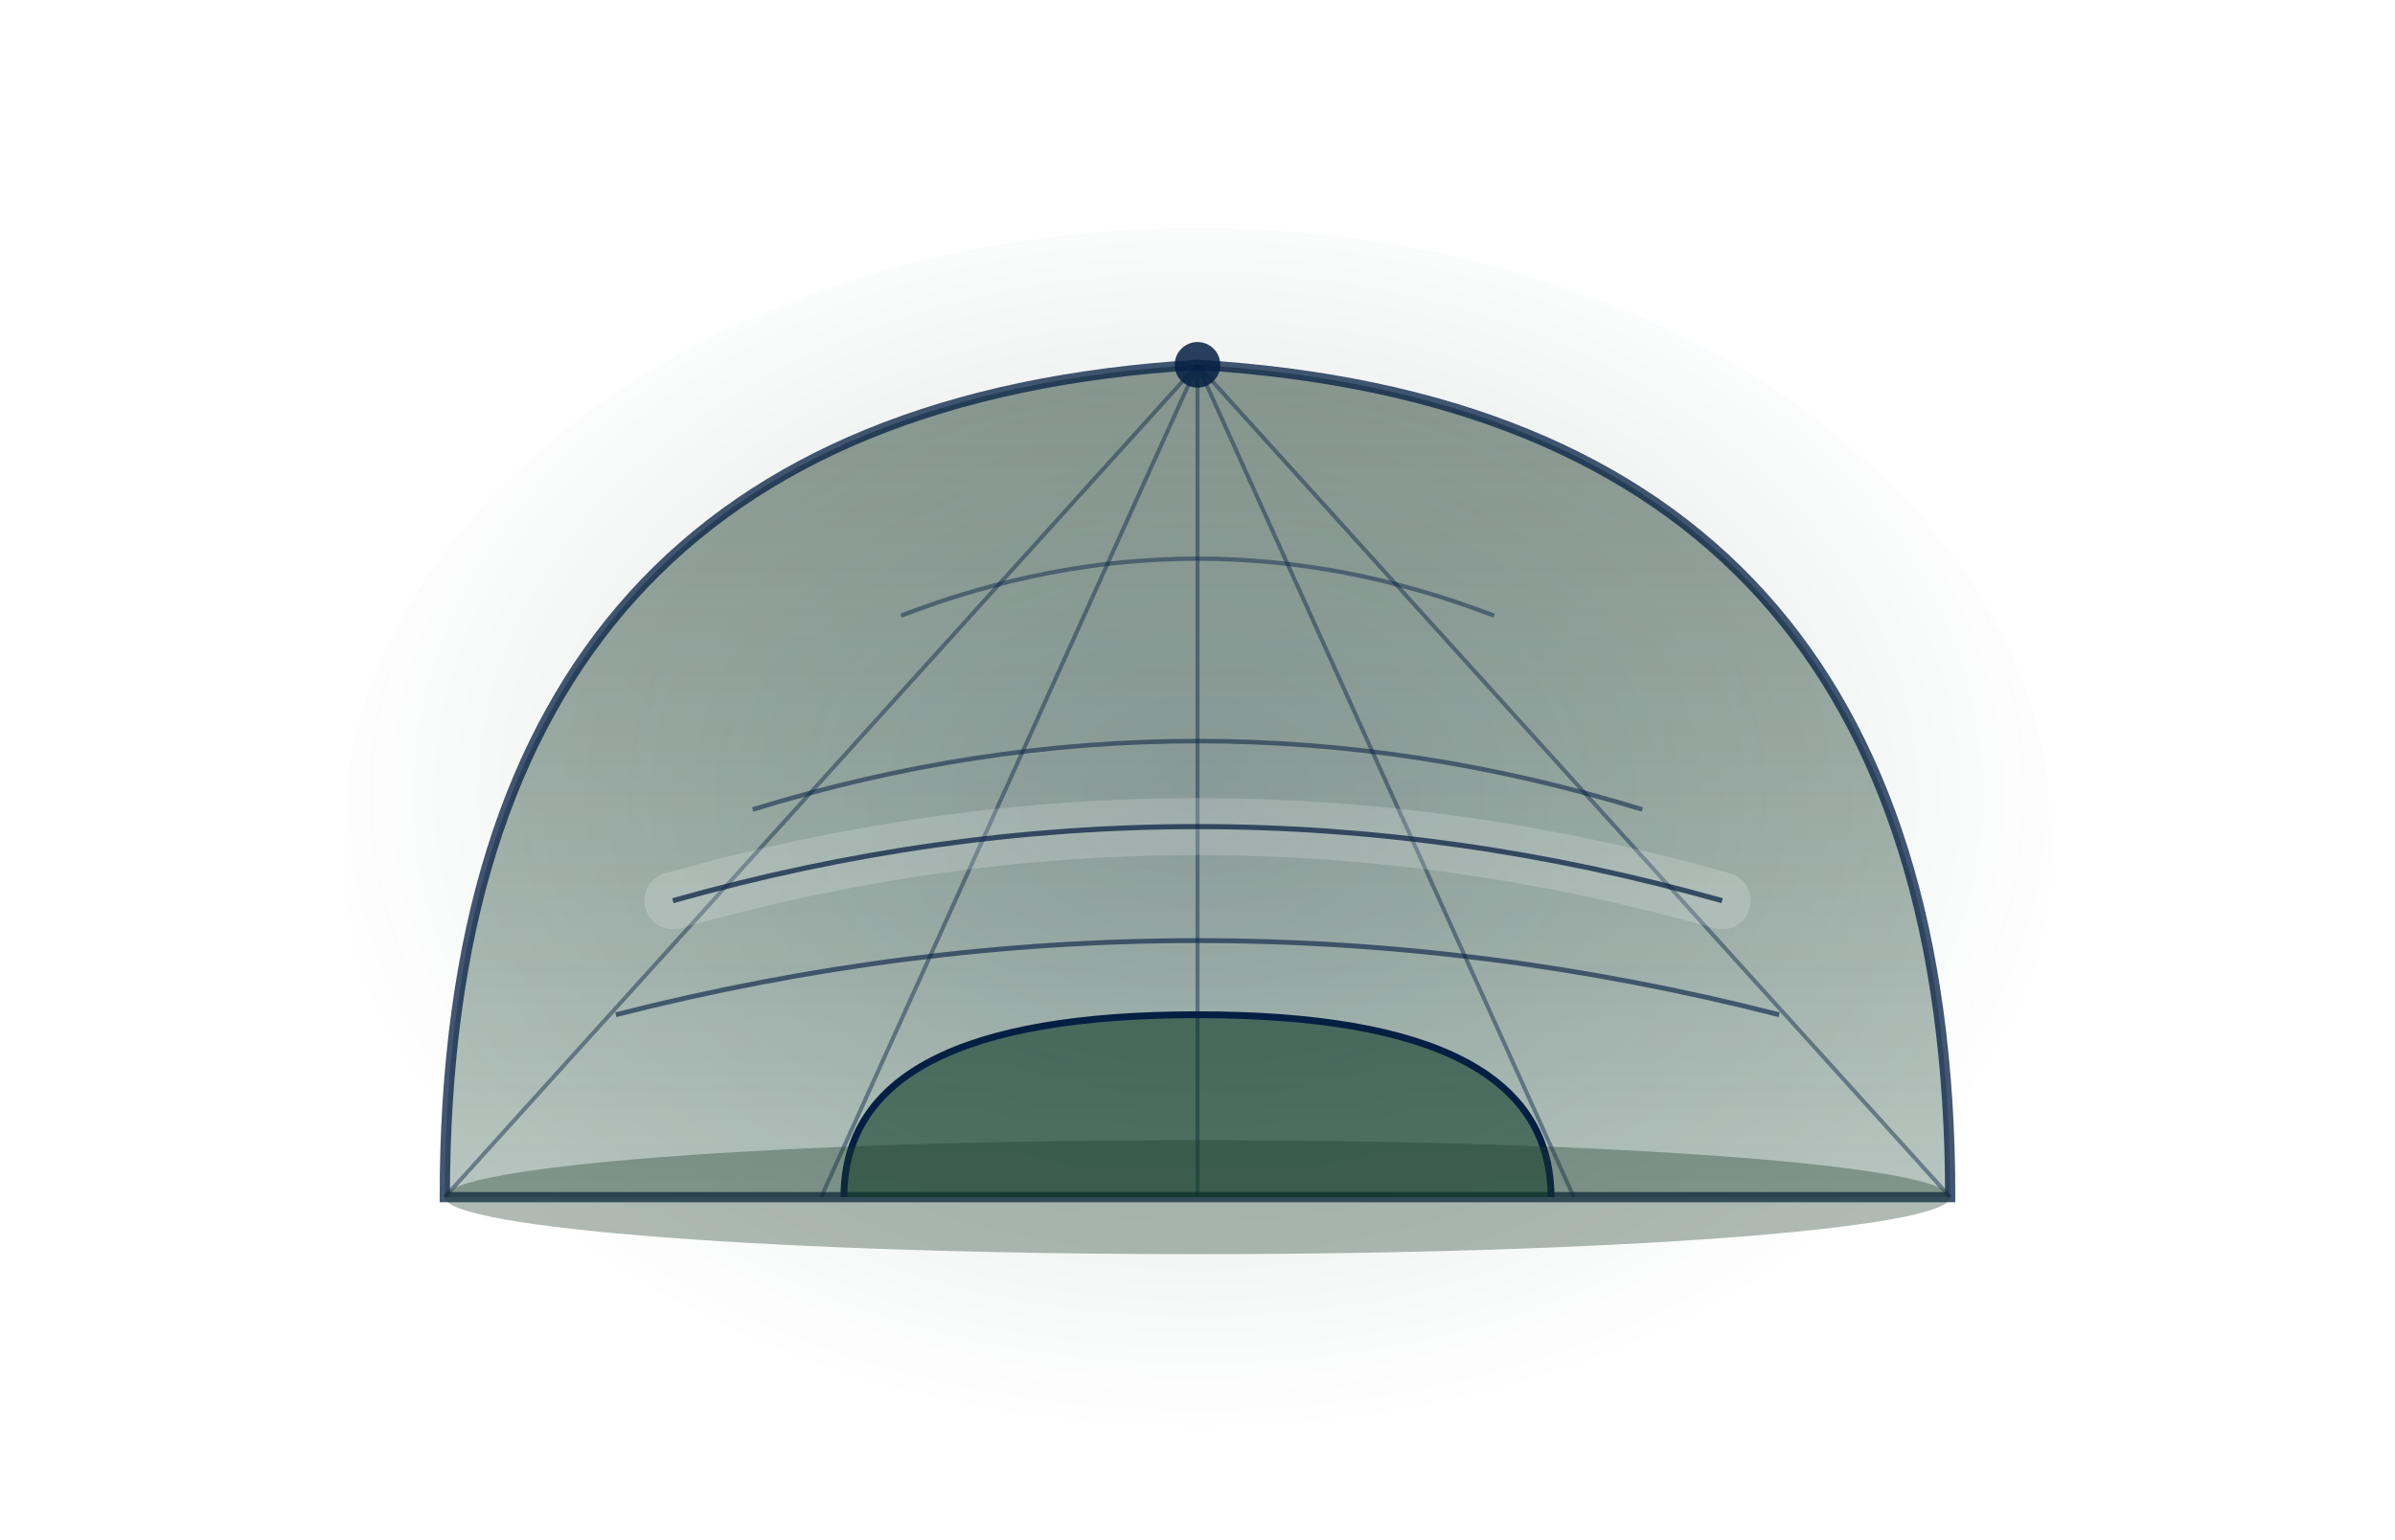
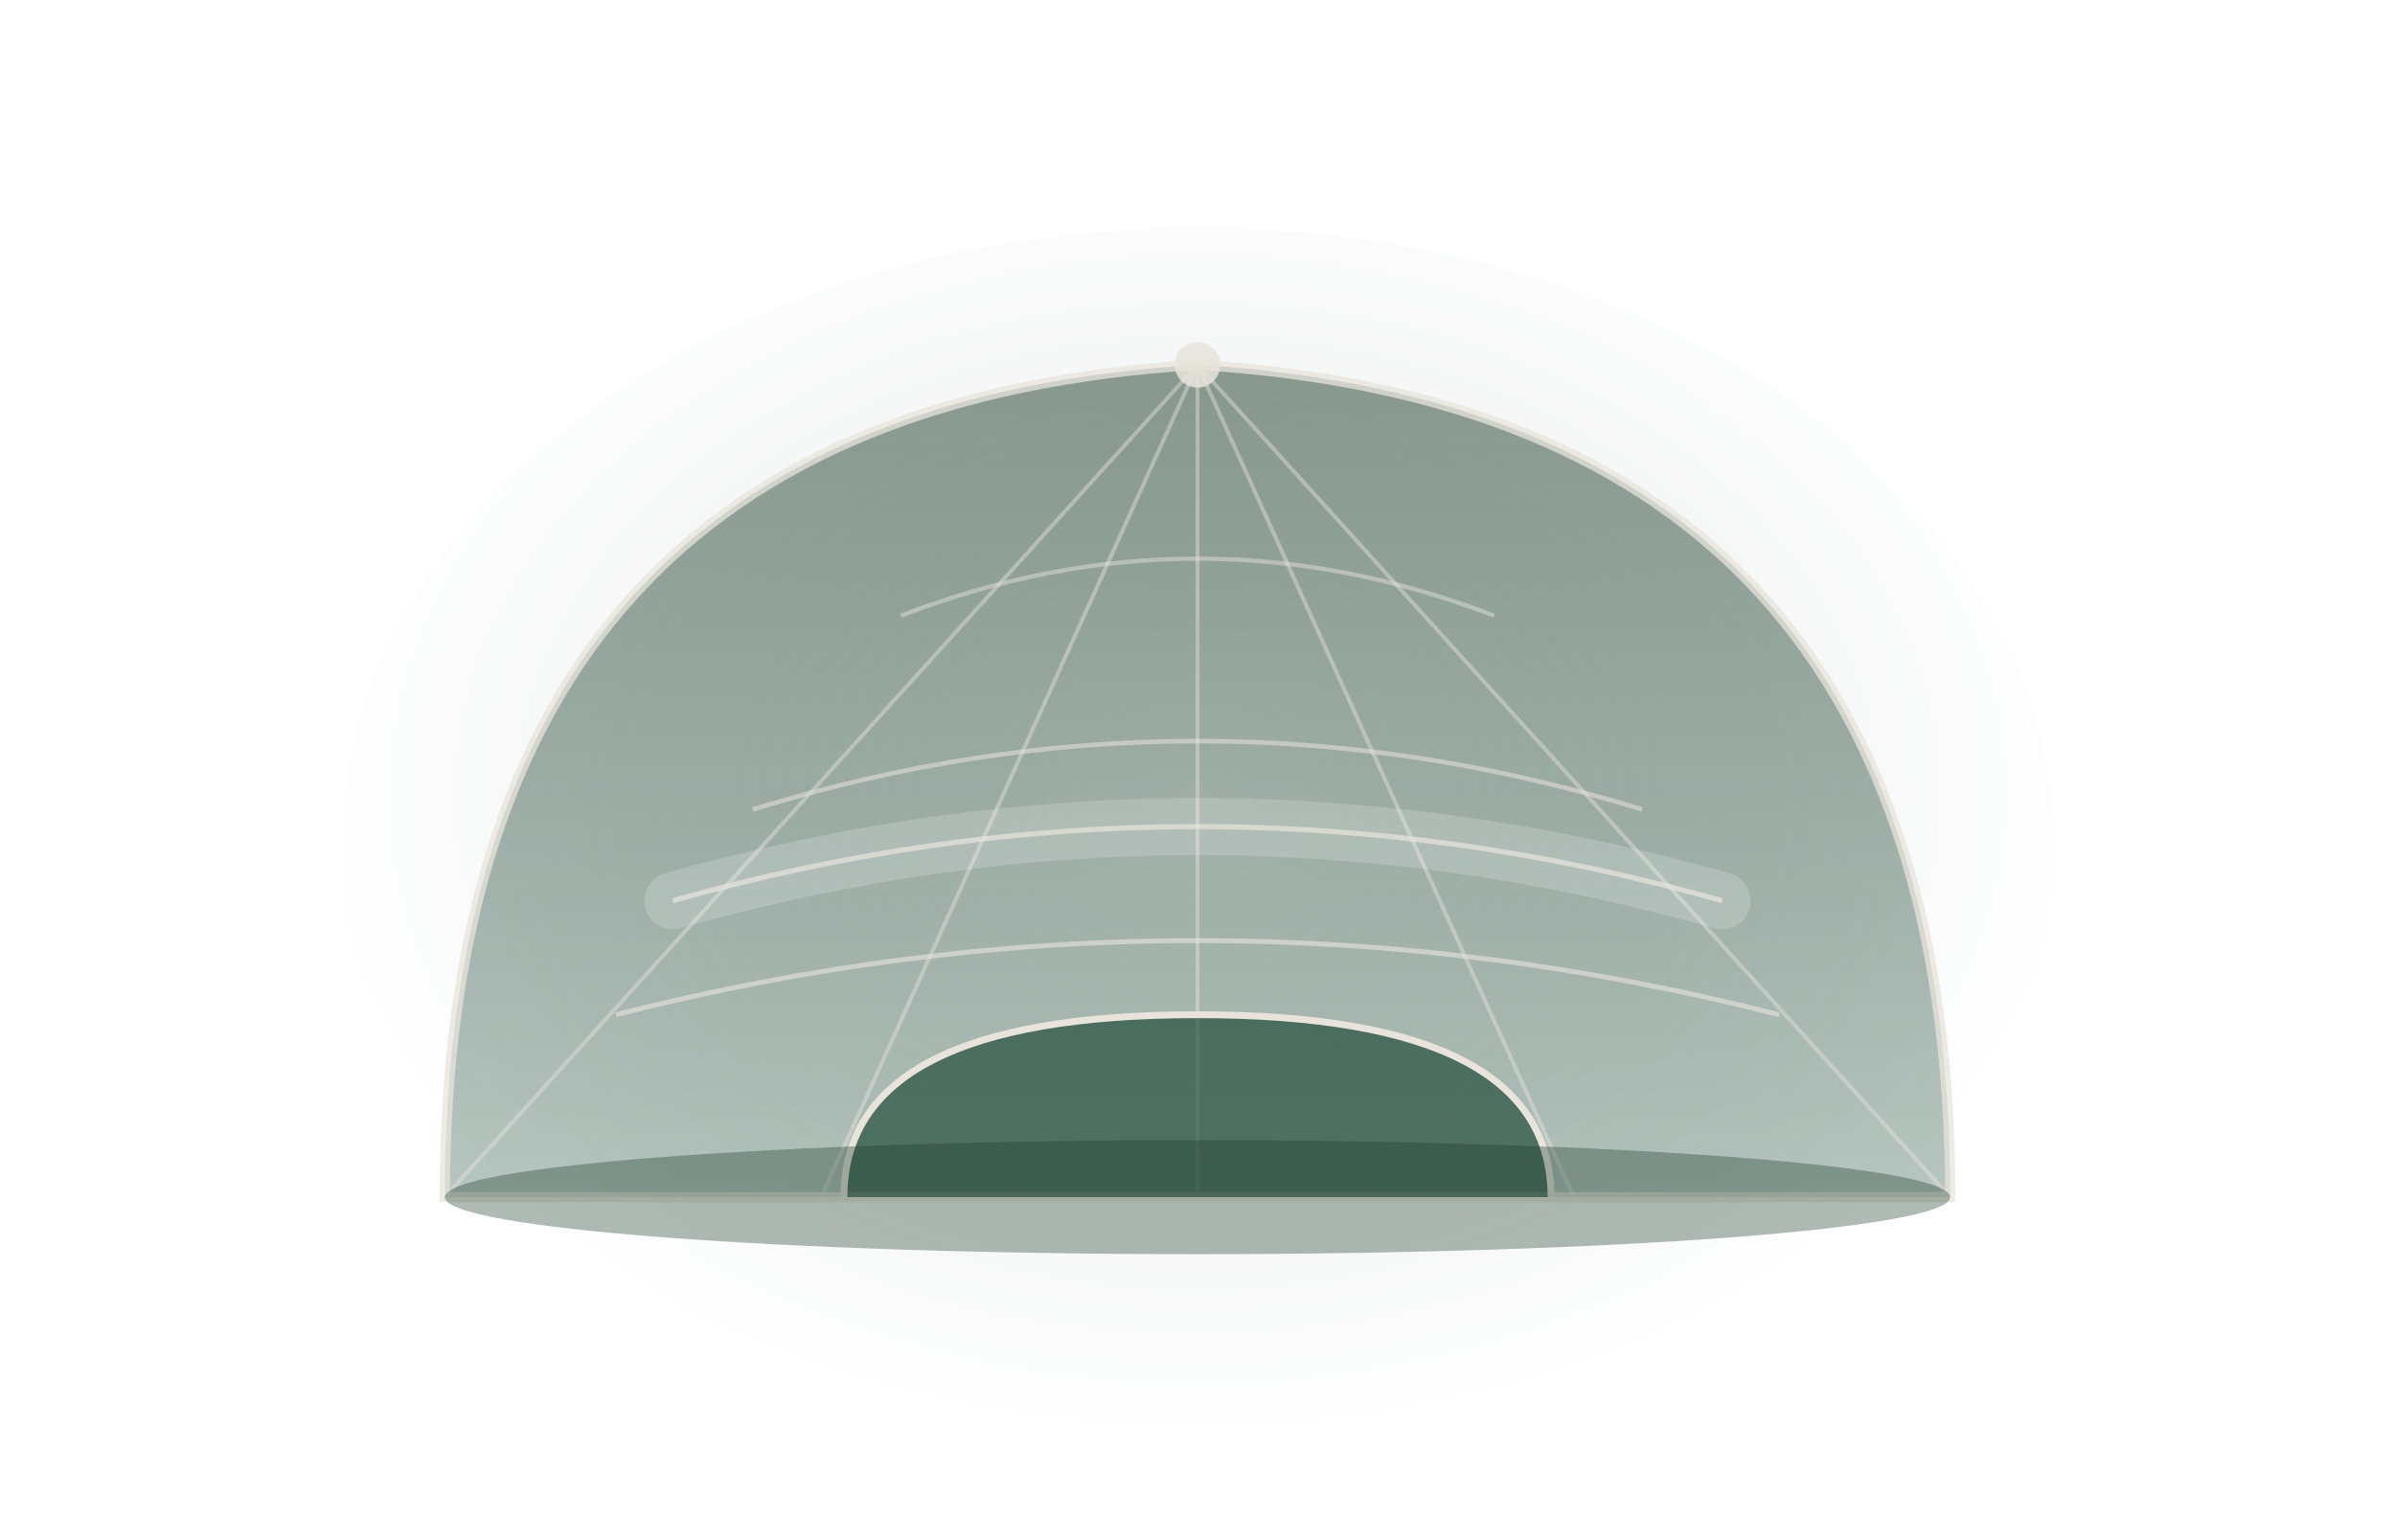
<svg xmlns="http://www.w3.org/2000/svg" width="420" height="270" viewBox="0 0 420 270" fill="none" role="img" aria-hidden="true">
  <defs>
    <radialGradient id="glow" cx="50%" cy="46%" r="52%">
-       <stop offset="0%" stop-color="#051f43" stop-opacity="0.16" />
+       <stop offset="0%" stop-color="#e8e4dc" stop-opacity="0.16" />
      <stop offset="100%" stop-color="#00311e" stop-opacity="0" />
    </radialGradient>
    <linearGradient id="shell" x1="210" y1="64" x2="210" y2="210" gradientUnits="userSpaceOnUse">
      <stop offset="0%" stop-color="#1a3828" stop-opacity="0.5" />
      <stop offset="100%" stop-color="#00311e" stop-opacity="0.28" />
    </linearGradient>
  </defs>
  <ellipse cx="210" cy="148" rx="150" ry="108" fill="url(#glow)" />
-   <path d="M78 210 Q78 72 210 64 Q342 72 342 210Z" fill="url(#shell)" stroke="#051f43" stroke-width="1.8" stroke-opacity="0.75" />
-   <path d="M108 178 Q210 152 312 178" stroke="#051f43" stroke-width="0.85" opacity="0.62" />
-   <path d="M132 142 Q210 118 288 142" stroke="#051f43" stroke-width="0.8" opacity="0.54" />
-   <path d="M158 108 Q210 88 262 108" stroke="#051f43" stroke-width="0.75" opacity="0.46" />
-   <line x1="210" y1="64" x2="78" y2="210" stroke="#051f43" stroke-width="0.7" opacity="0.44" />
-   <line x1="210" y1="64" x2="144" y2="210" stroke="#051f43" stroke-width="0.7" opacity="0.44" />
-   <line x1="210" y1="64" x2="210" y2="210" stroke="#051f43" stroke-width="0.7" opacity="0.44" />
-   <line x1="210" y1="64" x2="276" y2="210" stroke="#051f43" stroke-width="0.7" opacity="0.44" />
-   <line x1="210" y1="64" x2="342" y2="210" stroke="#051f43" stroke-width="0.7" opacity="0.44" />
+   <path d="M78 210 Q78 72 210 64 Q342 72 342 210Z" fill="url(#shell)" stroke="#e8e4dc" stroke-width="1.8" stroke-opacity="0.75" />
+   <path d="M108 178 Q210 152 312 178" stroke="#e8e4dc" stroke-width="0.85" opacity="0.62" />
+   <path d="M132 142 Q210 118 288 142" stroke="#e8e4dc" stroke-width="0.8" opacity="0.54" />
+   <path d="M158 108 Q210 88 262 108" stroke="#e8e4dc" stroke-width="0.75" opacity="0.46" />
+   <line x1="210" y1="64" x2="78" y2="210" stroke="#e8e4dc" stroke-width="0.7" opacity="0.44" />
+   <line x1="210" y1="64" x2="144" y2="210" stroke="#e8e4dc" stroke-width="0.7" opacity="0.44" />
+   <line x1="210" y1="64" x2="210" y2="210" stroke="#e8e4dc" stroke-width="0.7" opacity="0.44" />
+   <line x1="210" y1="64" x2="276" y2="210" stroke="#e8e4dc" stroke-width="0.7" opacity="0.44" />
+   <line x1="210" y1="64" x2="342" y2="210" stroke="#e8e4dc" stroke-width="0.7" opacity="0.44" />
  <path d="M118 158 Q210 132 302 158" stroke="rgba(255,255,255,0.18)" stroke-width="10" stroke-linecap="round" />
-   <path d="M118 158 Q210 132 302 158" stroke="#051f43" stroke-width="0.9" fill="none" opacity="0.72" />
-   <path d="M148 210 Q148 178 210 178 Q272 178 272 210" stroke="#051f43" stroke-width="1.2" fill="rgba(0,49,30,0.55)" />
-   <circle cx="210" cy="64" r="4" fill="#051f43" opacity="0.85" />
+   <path d="M118 158 Q210 132 302 158" stroke="#e8e4dc" stroke-width="0.9" fill="none" opacity="0.72" />
+   <path d="M148 210 Q148 178 210 178 Q272 178 272 210" stroke="#e8e4dc" stroke-width="1.2" fill="rgba(0,49,30,0.55)" />
+   <circle cx="210" cy="64" r="4" fill="#e8e4dc" opacity="0.85" />
  <ellipse cx="210" cy="210" rx="132" ry="10" fill="#1a3828" opacity="0.35" />
</svg>
